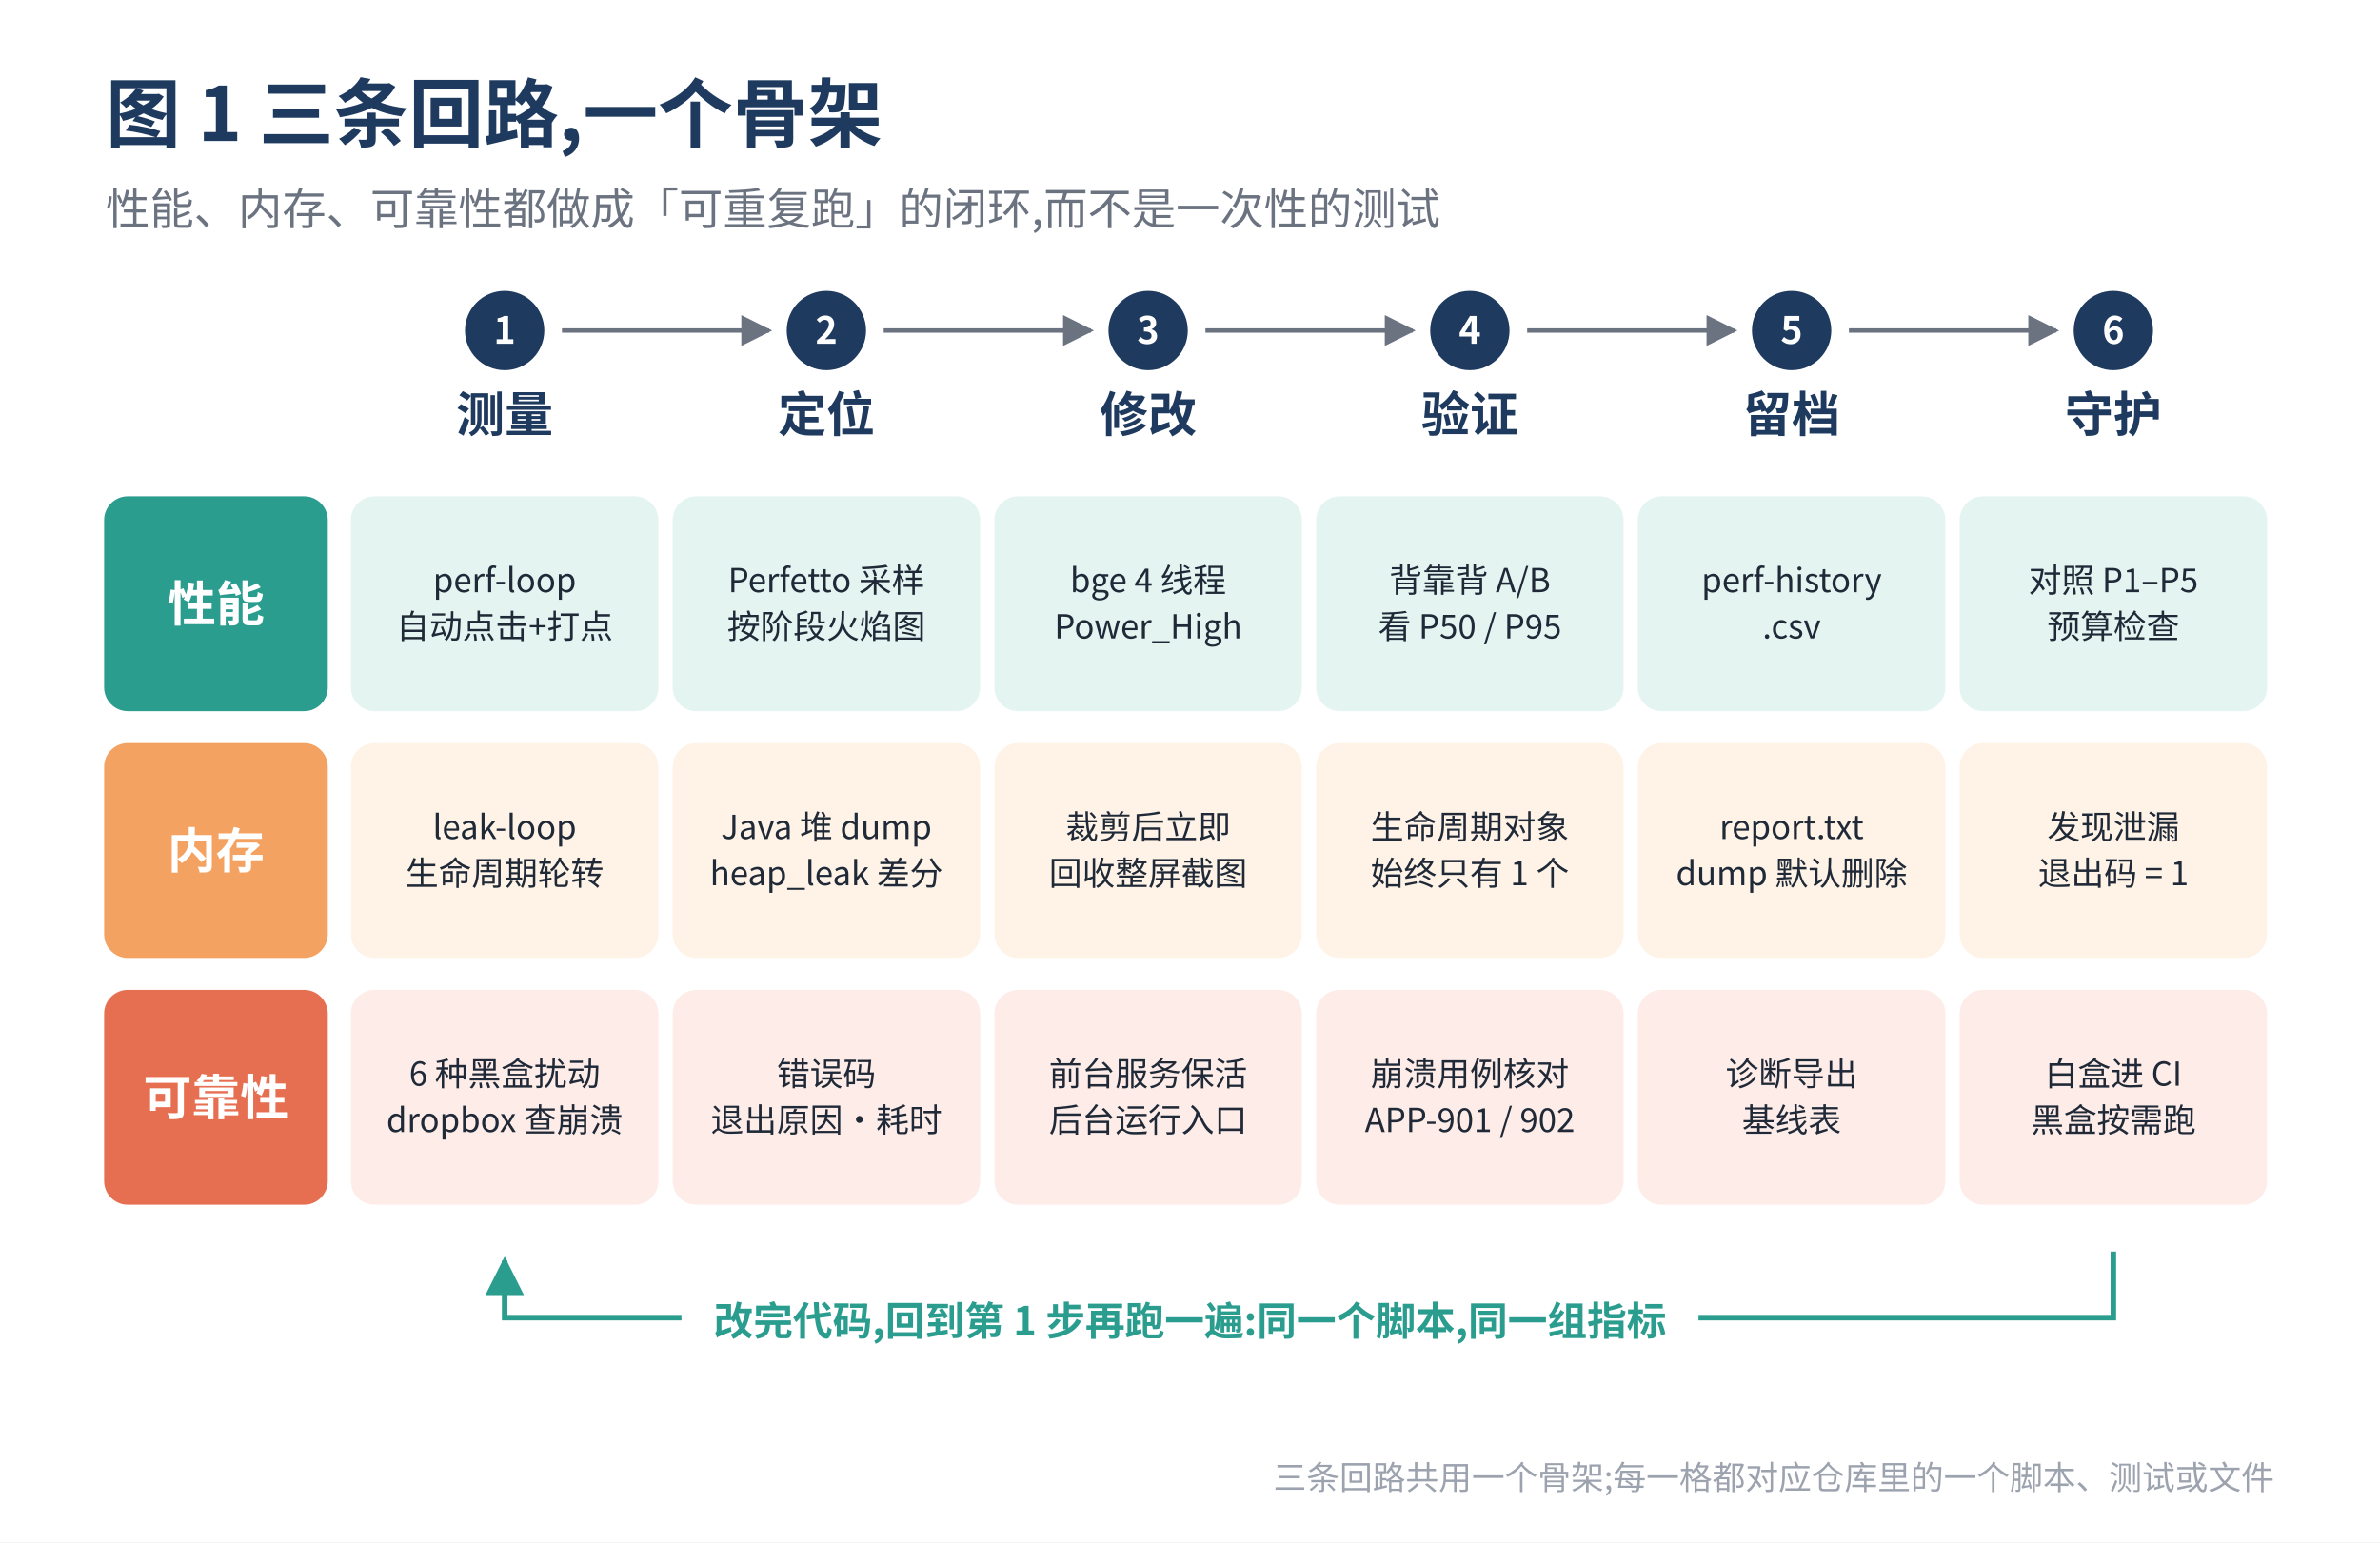
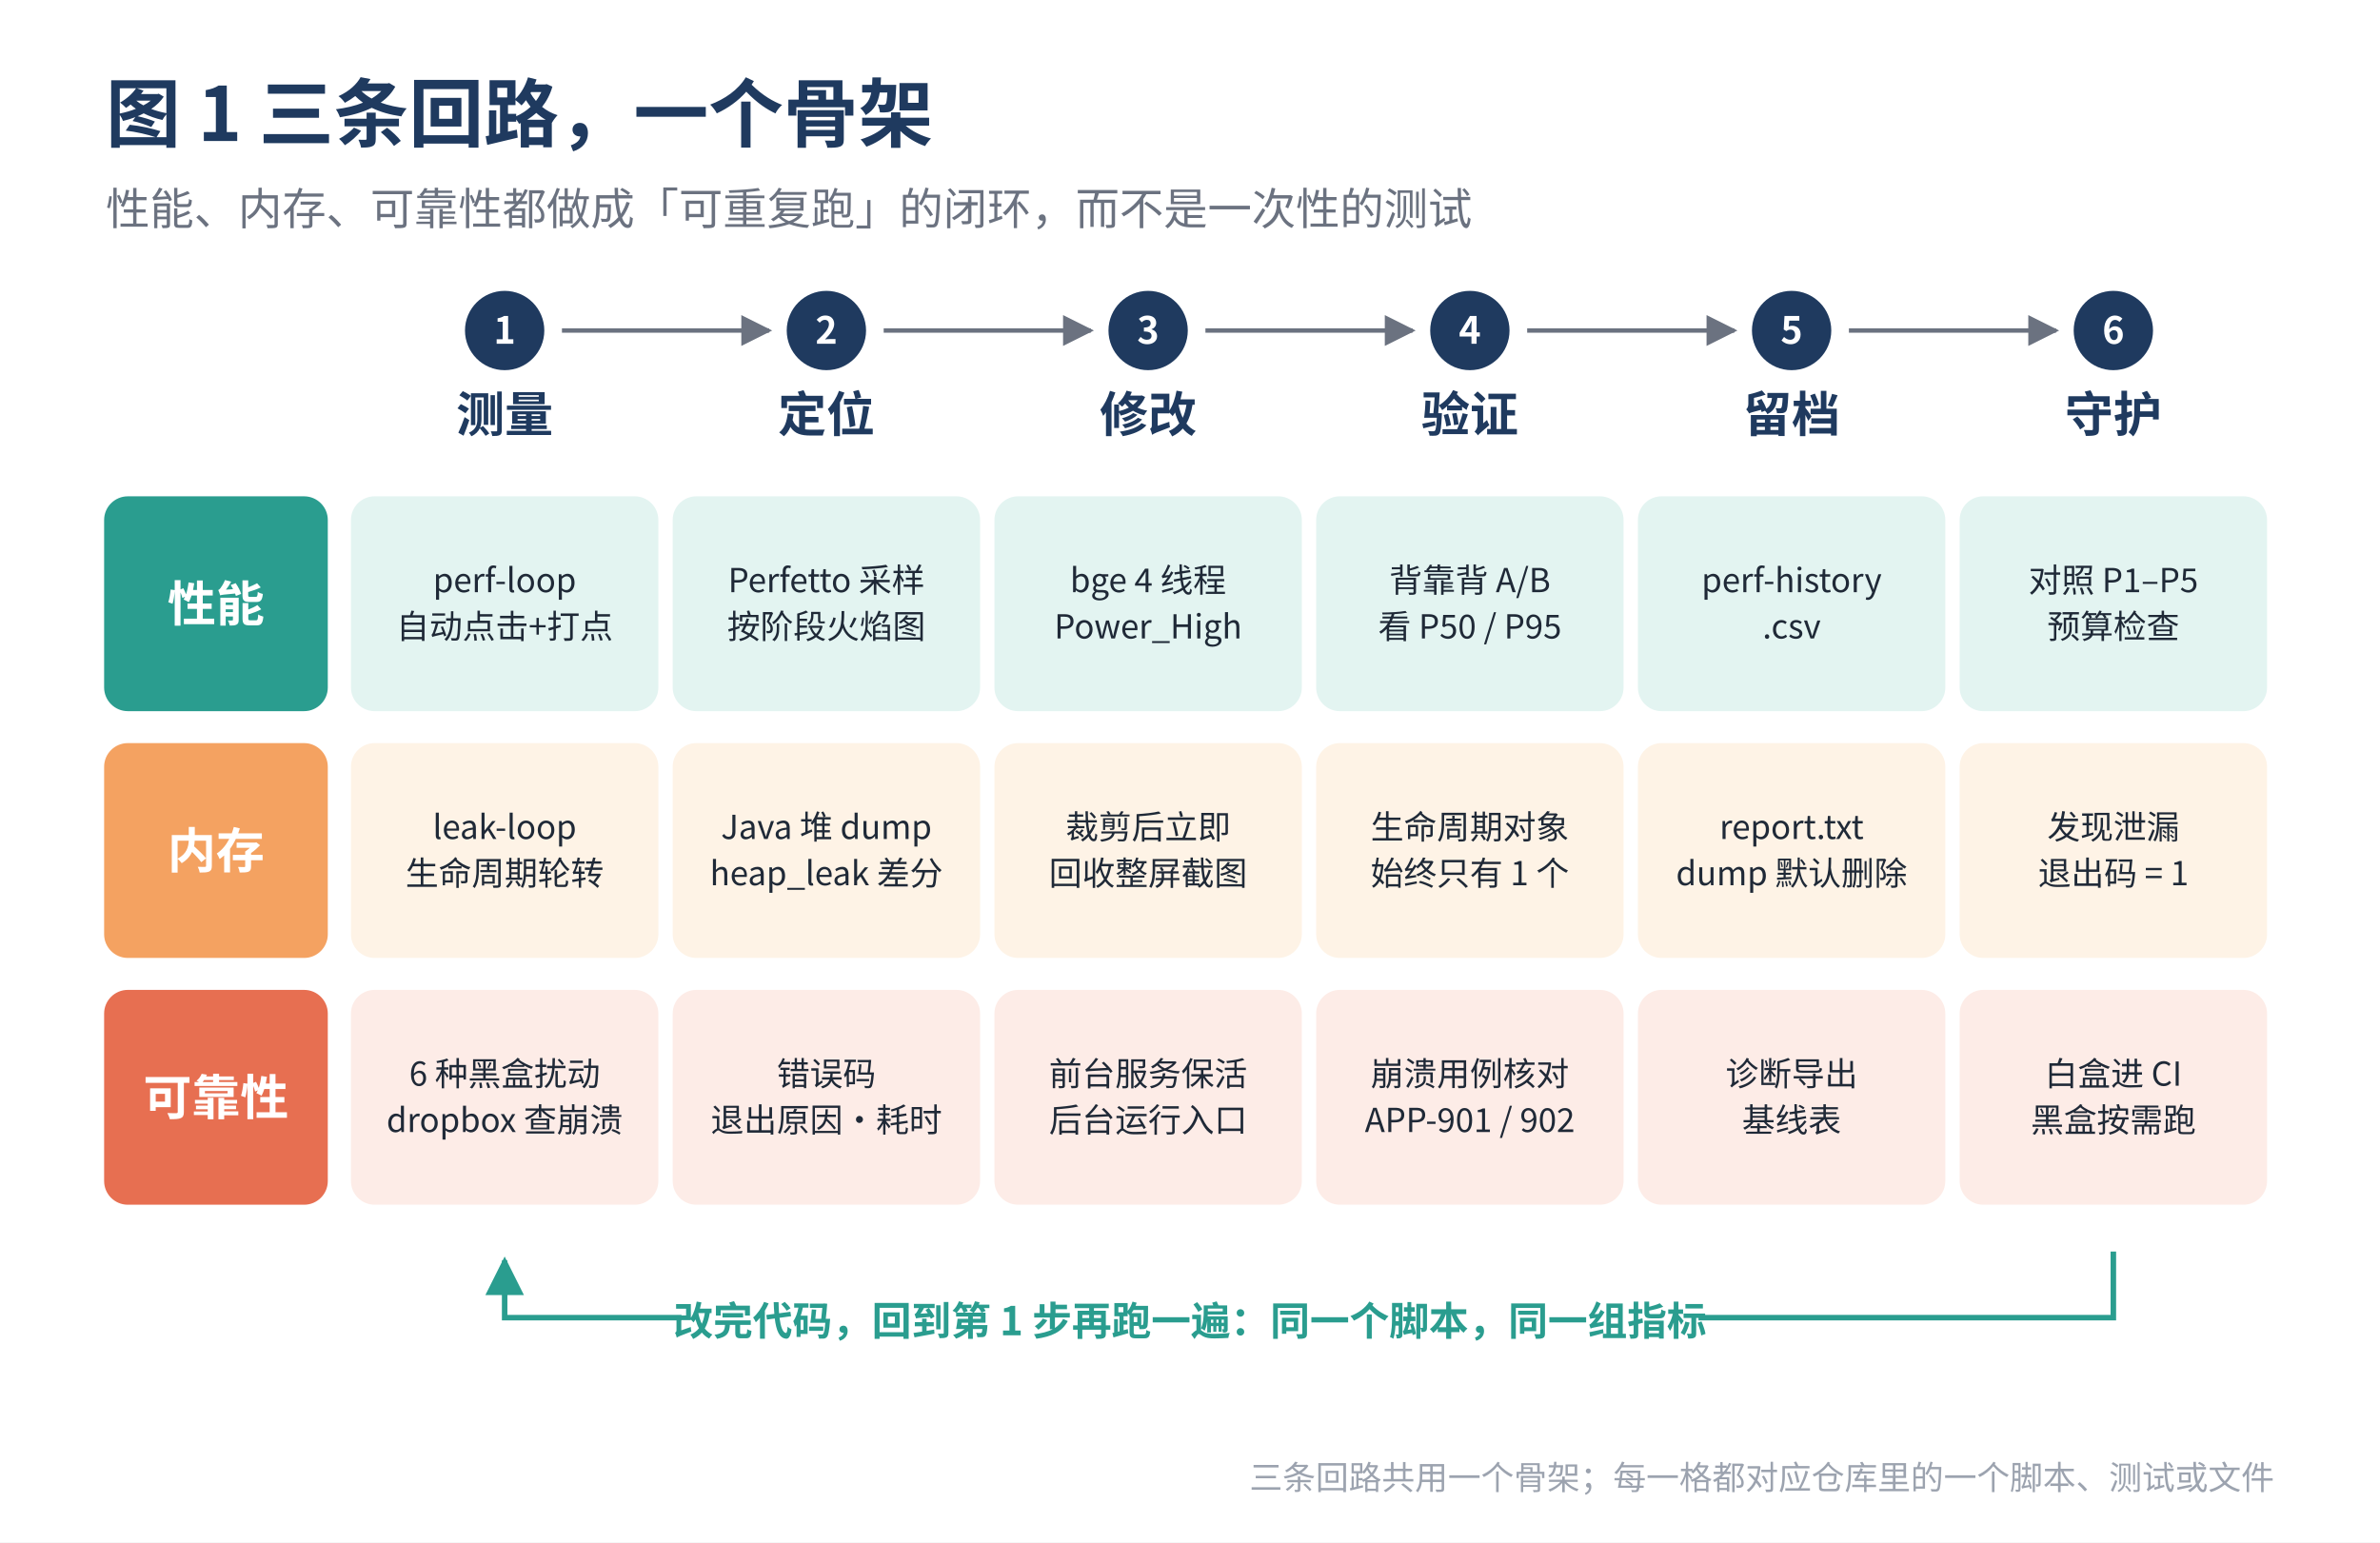
<svg xmlns="http://www.w3.org/2000/svg" width="1080" height="700" viewBox="0 0 1080 700">
  <defs>
    <marker id="arr" viewBox="0 0 10 10" refX="9" refY="5" markerWidth="7" markerHeight="7" orient="auto-start-reverse">
      <path d="M0,0 L10,5 L0,10 z" fill="#6B7280" />
    </marker>
    <marker id="arrT" viewBox="0 0 10 10" refX="9" refY="5" markerWidth="7" markerHeight="7" orient="auto-start-reverse">
      <path d="M0,0 L10,5 L0,10 z" fill="#2A9D8F" />
    </marker>
    <marker id="arrR" viewBox="0 0 10 10" refX="9" refY="5" markerWidth="7" markerHeight="7" orient="auto-start-reverse">
      <path d="M0,0 L10,5 L0,10 z" fill="#E76F51" />
    </marker>
  </defs>
  <rect width="1080" height="700" fill="#FFFFFF" />
-   <text x="48" y="64" font-family="Noto Sans CJK SC" font-size="34" font-weight="700" fill="#1F3A5F" text-anchor="start">图 1 三条回路,一个骨架</text>
-   <text x="48" y="102" font-family="Noto Sans CJK SC" font-size="20" font-weight="400" fill="#6B7280" text-anchor="start">性能、内存、可靠性都做成「可重复跑」的闭环,而不是一次性的测试</text>
+   <text x="48" y="64" font-family="Noto Sans CJK SC" font-size="34" font-weight="700" fill="#1F3A5F" text-anchor="start">图 1 三条回路，一个骨架</text>
+   <text x="48" y="102" font-family="Noto Sans CJK SC" font-size="20" font-weight="400" fill="#6B7280" text-anchor="start">性能、内存、可靠性都做成「可重复跑」的闭环，而不是一次性的测试</text>
  <circle cx="229.0" cy="150" r="18" fill="#1F3A5F" stroke="none" />
  <text x="229.0" y="156" font-family="Noto Sans CJK SC" font-size="17" font-weight="700" fill="#FFFFFF" text-anchor="middle">1</text>
  <text x="229.0" y="196" font-family="Noto Sans CJK SC" font-size="22" font-weight="700" fill="#1F3A5F" text-anchor="middle">测量</text>
  <line x1="255.0" y1="150" x2="349.0" y2="150" stroke="#6B7280" stroke-width="2" marker-end="url(#arr)" />
  <circle cx="375.0" cy="150" r="18" fill="#1F3A5F" stroke="none" />
  <text x="375.0" y="156" font-family="Noto Sans CJK SC" font-size="17" font-weight="700" fill="#FFFFFF" text-anchor="middle">2</text>
  <text x="375.0" y="196" font-family="Noto Sans CJK SC" font-size="22" font-weight="700" fill="#1F3A5F" text-anchor="middle">定位</text>
  <line x1="401.0" y1="150" x2="495.0" y2="150" stroke="#6B7280" stroke-width="2" marker-end="url(#arr)" />
  <circle cx="521.0" cy="150" r="18" fill="#1F3A5F" stroke="none" />
  <text x="521.0" y="156" font-family="Noto Sans CJK SC" font-size="17" font-weight="700" fill="#FFFFFF" text-anchor="middle">3</text>
  <text x="521.0" y="196" font-family="Noto Sans CJK SC" font-size="22" font-weight="700" fill="#1F3A5F" text-anchor="middle">修改</text>
  <line x1="547.0" y1="150" x2="641.0" y2="150" stroke="#6B7280" stroke-width="2" marker-end="url(#arr)" />
  <circle cx="667.0" cy="150" r="18" fill="#1F3A5F" stroke="none" />
  <text x="667.0" y="156" font-family="Noto Sans CJK SC" font-size="17" font-weight="700" fill="#FFFFFF" text-anchor="middle">4</text>
  <text x="667.0" y="196" font-family="Noto Sans CJK SC" font-size="22" font-weight="700" fill="#1F3A5F" text-anchor="middle">验证</text>
  <line x1="693.0" y1="150" x2="787.0" y2="150" stroke="#6B7280" stroke-width="2" marker-end="url(#arr)" />
  <circle cx="813.0" cy="150" r="18" fill="#1F3A5F" stroke="none" />
  <text x="813.0" y="156" font-family="Noto Sans CJK SC" font-size="17" font-weight="700" fill="#FFFFFF" text-anchor="middle">5</text>
  <text x="813.0" y="196" font-family="Noto Sans CJK SC" font-size="22" font-weight="700" fill="#1F3A5F" text-anchor="middle">留档</text>
  <line x1="839.0" y1="150" x2="933.0" y2="150" stroke="#6B7280" stroke-width="2" marker-end="url(#arr)" />
  <circle cx="959.0" cy="150" r="18" fill="#1F3A5F" stroke="none" />
  <text x="959.0" y="156" font-family="Noto Sans CJK SC" font-size="17" font-weight="700" fill="#FFFFFF" text-anchor="middle">6</text>
  <text x="959.0" y="196" font-family="Noto Sans CJK SC" font-size="22" font-weight="700" fill="#1F3A5F" text-anchor="middle">守护</text>
  <rect x="48" y="226" width="100" height="96" rx="10" fill="#2A9D8F" stroke="#2A9D8F" stroke-width="1.5" />
  <text x="98.0" y="282" font-family="Noto Sans CJK SC" font-size="22" font-weight="700" fill="#FFFFFF" text-anchor="middle">性能</text>
  <rect x="160" y="226" width="138" height="96" rx="10" fill="#E3F4F1" stroke="#E3F4F1" stroke-width="1.5" />
  <text x="229.0" y="268.75" font-family="Noto Sans CJK SC" font-size="15" font-weight="400" fill="#1F2937" text-anchor="middle">perf-loop</text>
  <text x="229.0" y="289.75" font-family="Noto Sans CJK SC" font-size="15" font-weight="400" fill="#1F2937" text-anchor="middle">自动点击+打点</text>
  <rect x="306" y="226" width="138" height="96" rx="10" fill="#E3F4F1" stroke="#E3F4F1" stroke-width="1.5" />
  <text x="375.0" y="268.75" font-family="Noto Sans CJK SC" font-size="15" font-weight="400" fill="#1F2937" text-anchor="middle">Perfetto 采样</text>
  <text x="375.0" y="289.75" font-family="Noto Sans CJK SC" font-size="15" font-weight="400" fill="#1F2937" text-anchor="middle">按阶段火焰图</text>
  <rect x="452" y="226" width="138" height="96" rx="10" fill="#E3F4F1" stroke="#E3F4F1" stroke-width="1.5" />
  <text x="521.0" y="268.75" font-family="Noto Sans CJK SC" font-size="15" font-weight="400" fill="#1F2937" text-anchor="middle">bge 4 线程</text>
  <text x="521.0" y="289.75" font-family="Noto Sans CJK SC" font-size="15" font-weight="400" fill="#1F2937" text-anchor="middle">Power_High</text>
  <rect x="598" y="226" width="138" height="96" rx="10" fill="#E3F4F1" stroke="#E3F4F1" stroke-width="1.5" />
  <text x="667.0" y="268.75" font-family="Noto Sans CJK SC" font-size="15" font-weight="400" fill="#1F2937" text-anchor="middle">背靠背 A/B</text>
  <text x="667.0" y="289.75" font-family="Noto Sans CJK SC" font-size="15" font-weight="400" fill="#1F2937" text-anchor="middle">看 P50 / P95</text>
  <rect x="744" y="226" width="138" height="96" rx="10" fill="#E3F4F1" stroke="#E3F4F1" stroke-width="1.5" />
  <text x="813.0" y="268.75" font-family="Noto Sans CJK SC" font-size="15" font-weight="400" fill="#1F2937" text-anchor="middle">perf-history</text>
  <text x="813.0" y="289.75" font-family="Noto Sans CJK SC" font-size="15" font-weight="400" fill="#1F2937" text-anchor="middle">.csv</text>
  <rect x="890" y="226" width="138" height="96" rx="10" fill="#E3F4F1" stroke="#E3F4F1" stroke-width="1.5" />
  <text x="959.0" y="268.75" font-family="Noto Sans CJK SC" font-size="15" font-weight="400" fill="#1F2937" text-anchor="middle">对照 P1–P5</text>
  <text x="959.0" y="289.75" font-family="Noto Sans CJK SC" font-size="15" font-weight="400" fill="#1F2937" text-anchor="middle">预算检查</text>
  <rect x="48" y="338" width="100" height="96" rx="10" fill="#F4A261" stroke="#F4A261" stroke-width="1.5" />
  <text x="98.0" y="394" font-family="Noto Sans CJK SC" font-size="22" font-weight="700" fill="#FFFFFF" text-anchor="middle">内存</text>
  <rect x="160" y="338" width="138" height="96" rx="10" fill="#FEF3E6" stroke="#FEF3E6" stroke-width="1.5" />
  <text x="229.0" y="380.75" font-family="Noto Sans CJK SC" font-size="15" font-weight="400" fill="#1F2937" text-anchor="middle">leak-loop</text>
  <text x="229.0" y="401.75" font-family="Noto Sans CJK SC" font-size="15" font-weight="400" fill="#1F2937" text-anchor="middle">生命周期轮转</text>
  <rect x="306" y="338" width="138" height="96" rx="10" fill="#FEF3E6" stroke="#FEF3E6" stroke-width="1.5" />
  <text x="375.0" y="380.75" font-family="Noto Sans CJK SC" font-size="15" font-weight="400" fill="#1F2937" text-anchor="middle">Java 堆 dump</text>
  <text x="375.0" y="401.75" font-family="Noto Sans CJK SC" font-size="15" font-weight="400" fill="#1F2937" text-anchor="middle">heap_leak 差分</text>
  <rect x="452" y="338" width="138" height="96" rx="10" fill="#FEF3E6" stroke="#FEF3E6" stroke-width="1.5" />
  <text x="521.0" y="380.75" font-family="Noto Sans CJK SC" font-size="15" font-weight="400" fill="#1F2937" text-anchor="middle">裁剪后立即</text>
  <text x="521.0" y="401.75" font-family="Noto Sans CJK SC" font-size="15" font-weight="400" fill="#1F2937" text-anchor="middle">回收整屏截图</text>
  <rect x="598" y="338" width="138" height="96" rx="10" fill="#FEF3E6" stroke="#FEF3E6" stroke-width="1.5" />
  <text x="667.0" y="380.75" font-family="Noto Sans CJK SC" font-size="15" font-weight="400" fill="#1F2937" text-anchor="middle">生命周期对象</text>
  <text x="667.0" y="401.75" font-family="Noto Sans CJK SC" font-size="15" font-weight="400" fill="#1F2937" text-anchor="middle">始终只有 1 个</text>
  <rect x="744" y="338" width="138" height="96" rx="10" fill="#FEF3E6" stroke="#FEF3E6" stroke-width="1.5" />
  <text x="813.0" y="380.75" font-family="Noto Sans CJK SC" font-size="15" font-weight="400" fill="#1F2937" text-anchor="middle">report.txt</text>
  <text x="813.0" y="401.75" font-family="Noto Sans CJK SC" font-size="15" font-weight="400" fill="#1F2937" text-anchor="middle">dump 默认删除</text>
  <rect x="890" y="338" width="138" height="96" rx="10" fill="#FEF3E6" stroke="#FEF3E6" stroke-width="1.5" />
  <text x="959.0" y="380.75" font-family="Noto Sans CJK SC" font-size="15" font-weight="400" fill="#1F2937" text-anchor="middle">发现泄漏</text>
  <text x="959.0" y="401.75" font-family="Noto Sans CJK SC" font-size="15" font-weight="400" fill="#1F2937" text-anchor="middle">退出码 = 1</text>
  <rect x="48" y="450" width="100" height="96" rx="10" fill="#E76F51" stroke="#E76F51" stroke-width="1.5" />
  <text x="98.0" y="506" font-family="Noto Sans CJK SC" font-size="22" font-weight="700" fill="#FFFFFF" text-anchor="middle">可靠性</text>
  <rect x="160" y="450" width="138" height="96" rx="10" fill="#FDECE7" stroke="#FDECE7" stroke-width="1.5" />
  <text x="229.0" y="492.75" font-family="Noto Sans CJK SC" font-size="15" font-weight="400" fill="#1F2937" text-anchor="middle">6 种黑盒扰动</text>
  <text x="229.0" y="513.75" font-family="Noto Sans CJK SC" font-size="15" font-weight="400" fill="#1F2937" text-anchor="middle">dropbox 查崩溃</text>
  <rect x="306" y="450" width="138" height="96" rx="10" fill="#FDECE7" stroke="#FDECE7" stroke-width="1.5" />
  <text x="375.0" y="492.75" font-family="Noto Sans CJK SC" font-size="15" font-weight="400" fill="#1F2937" text-anchor="middle">错误码</text>
  <text x="375.0" y="513.75" font-family="Noto Sans CJK SC" font-size="15" font-weight="400" fill="#1F2937" text-anchor="middle">退出原因·耗时</text>
  <rect x="452" y="450" width="138" height="96" rx="10" fill="#FDECE7" stroke="#FDECE7" stroke-width="1.5" />
  <text x="521.0" y="492.75" font-family="Noto Sans CJK SC" font-size="15" font-weight="400" fill="#1F2937" text-anchor="middle">前台服务保活</text>
  <text x="521.0" y="513.75" font-family="Noto Sans CJK SC" font-size="15" font-weight="400" fill="#1F2937" text-anchor="middle">后台运行入口</text>
  <rect x="598" y="450" width="138" height="96" rx="10" fill="#FDECE7" stroke="#FDECE7" stroke-width="1.5" />
  <text x="667.0" y="492.75" font-family="Noto Sans CJK SC" font-size="15" font-weight="400" fill="#1F2937" text-anchor="middle">崩溃用例核对</text>
  <text x="667.0" y="513.75" font-family="Noto Sans CJK SC" font-size="15" font-weight="400" fill="#1F2937" text-anchor="middle">APP-901 / 902</text>
  <rect x="744" y="450" width="138" height="96" rx="10" fill="#FDECE7" stroke="#FDECE7" stroke-width="1.5" />
  <text x="813.0" y="492.75" font-family="Noto Sans CJK SC" font-size="15" font-weight="400" fill="#1F2937" text-anchor="middle">诊断导出</text>
  <text x="813.0" y="513.75" font-family="Noto Sans CJK SC" font-size="15" font-weight="400" fill="#1F2937" text-anchor="middle">基线表</text>
  <rect x="890" y="450" width="138" height="96" rx="10" fill="#FDECE7" stroke="#FDECE7" stroke-width="1.5" />
  <text x="959.0" y="492.75" font-family="Noto Sans CJK SC" font-size="15" font-weight="400" fill="#1F2937" text-anchor="middle">白盒进 CI</text>
  <text x="959.0" y="513.75" font-family="Noto Sans CJK SC" font-size="15" font-weight="400" fill="#1F2937" text-anchor="middle">黑盒按需跑</text>
  <path d="M959.0,568 L959.0,598 L229.0,598 L229.0,572" stroke="#2A9D8F" stroke-width="2.5" fill="none" marker-end="url(#arrT)" />
  <rect x="310.0" y="582" width="460" height="34" rx="6" fill="#FFFFFF" stroke="#FFFFFF" stroke-width="1.5" />
-   <text x="540.0" y="606" font-family="Noto Sans CJK SC" font-size="18" font-weight="700" fill="#2A9D8F" text-anchor="middle">改完代码,回到第 1 步再跑一遍:同一个脚本,同一组指标</text>
-   <text x="1032" y="676" font-family="Noto Sans CJK SC" font-size="15" font-weight="400" fill="#9CA3AF" text-anchor="end">三条回路共用一个骨架;每一格都对应仓库里的一个脚本、测试或文件</text>
+   <text x="540.0" y="606" font-family="Noto Sans CJK SC" font-size="18" font-weight="700" fill="#2A9D8F" text-anchor="middle">改完代码，回到第 1 步再跑一遍：同一个脚本，同一组指标</text>
+   <text x="1032" y="676" font-family="Noto Sans CJK SC" font-size="15" font-weight="400" fill="#9CA3AF" text-anchor="end">三条回路共用一个骨架；每一格都对应仓库里的一个脚本、测试或文件</text>
</svg>
